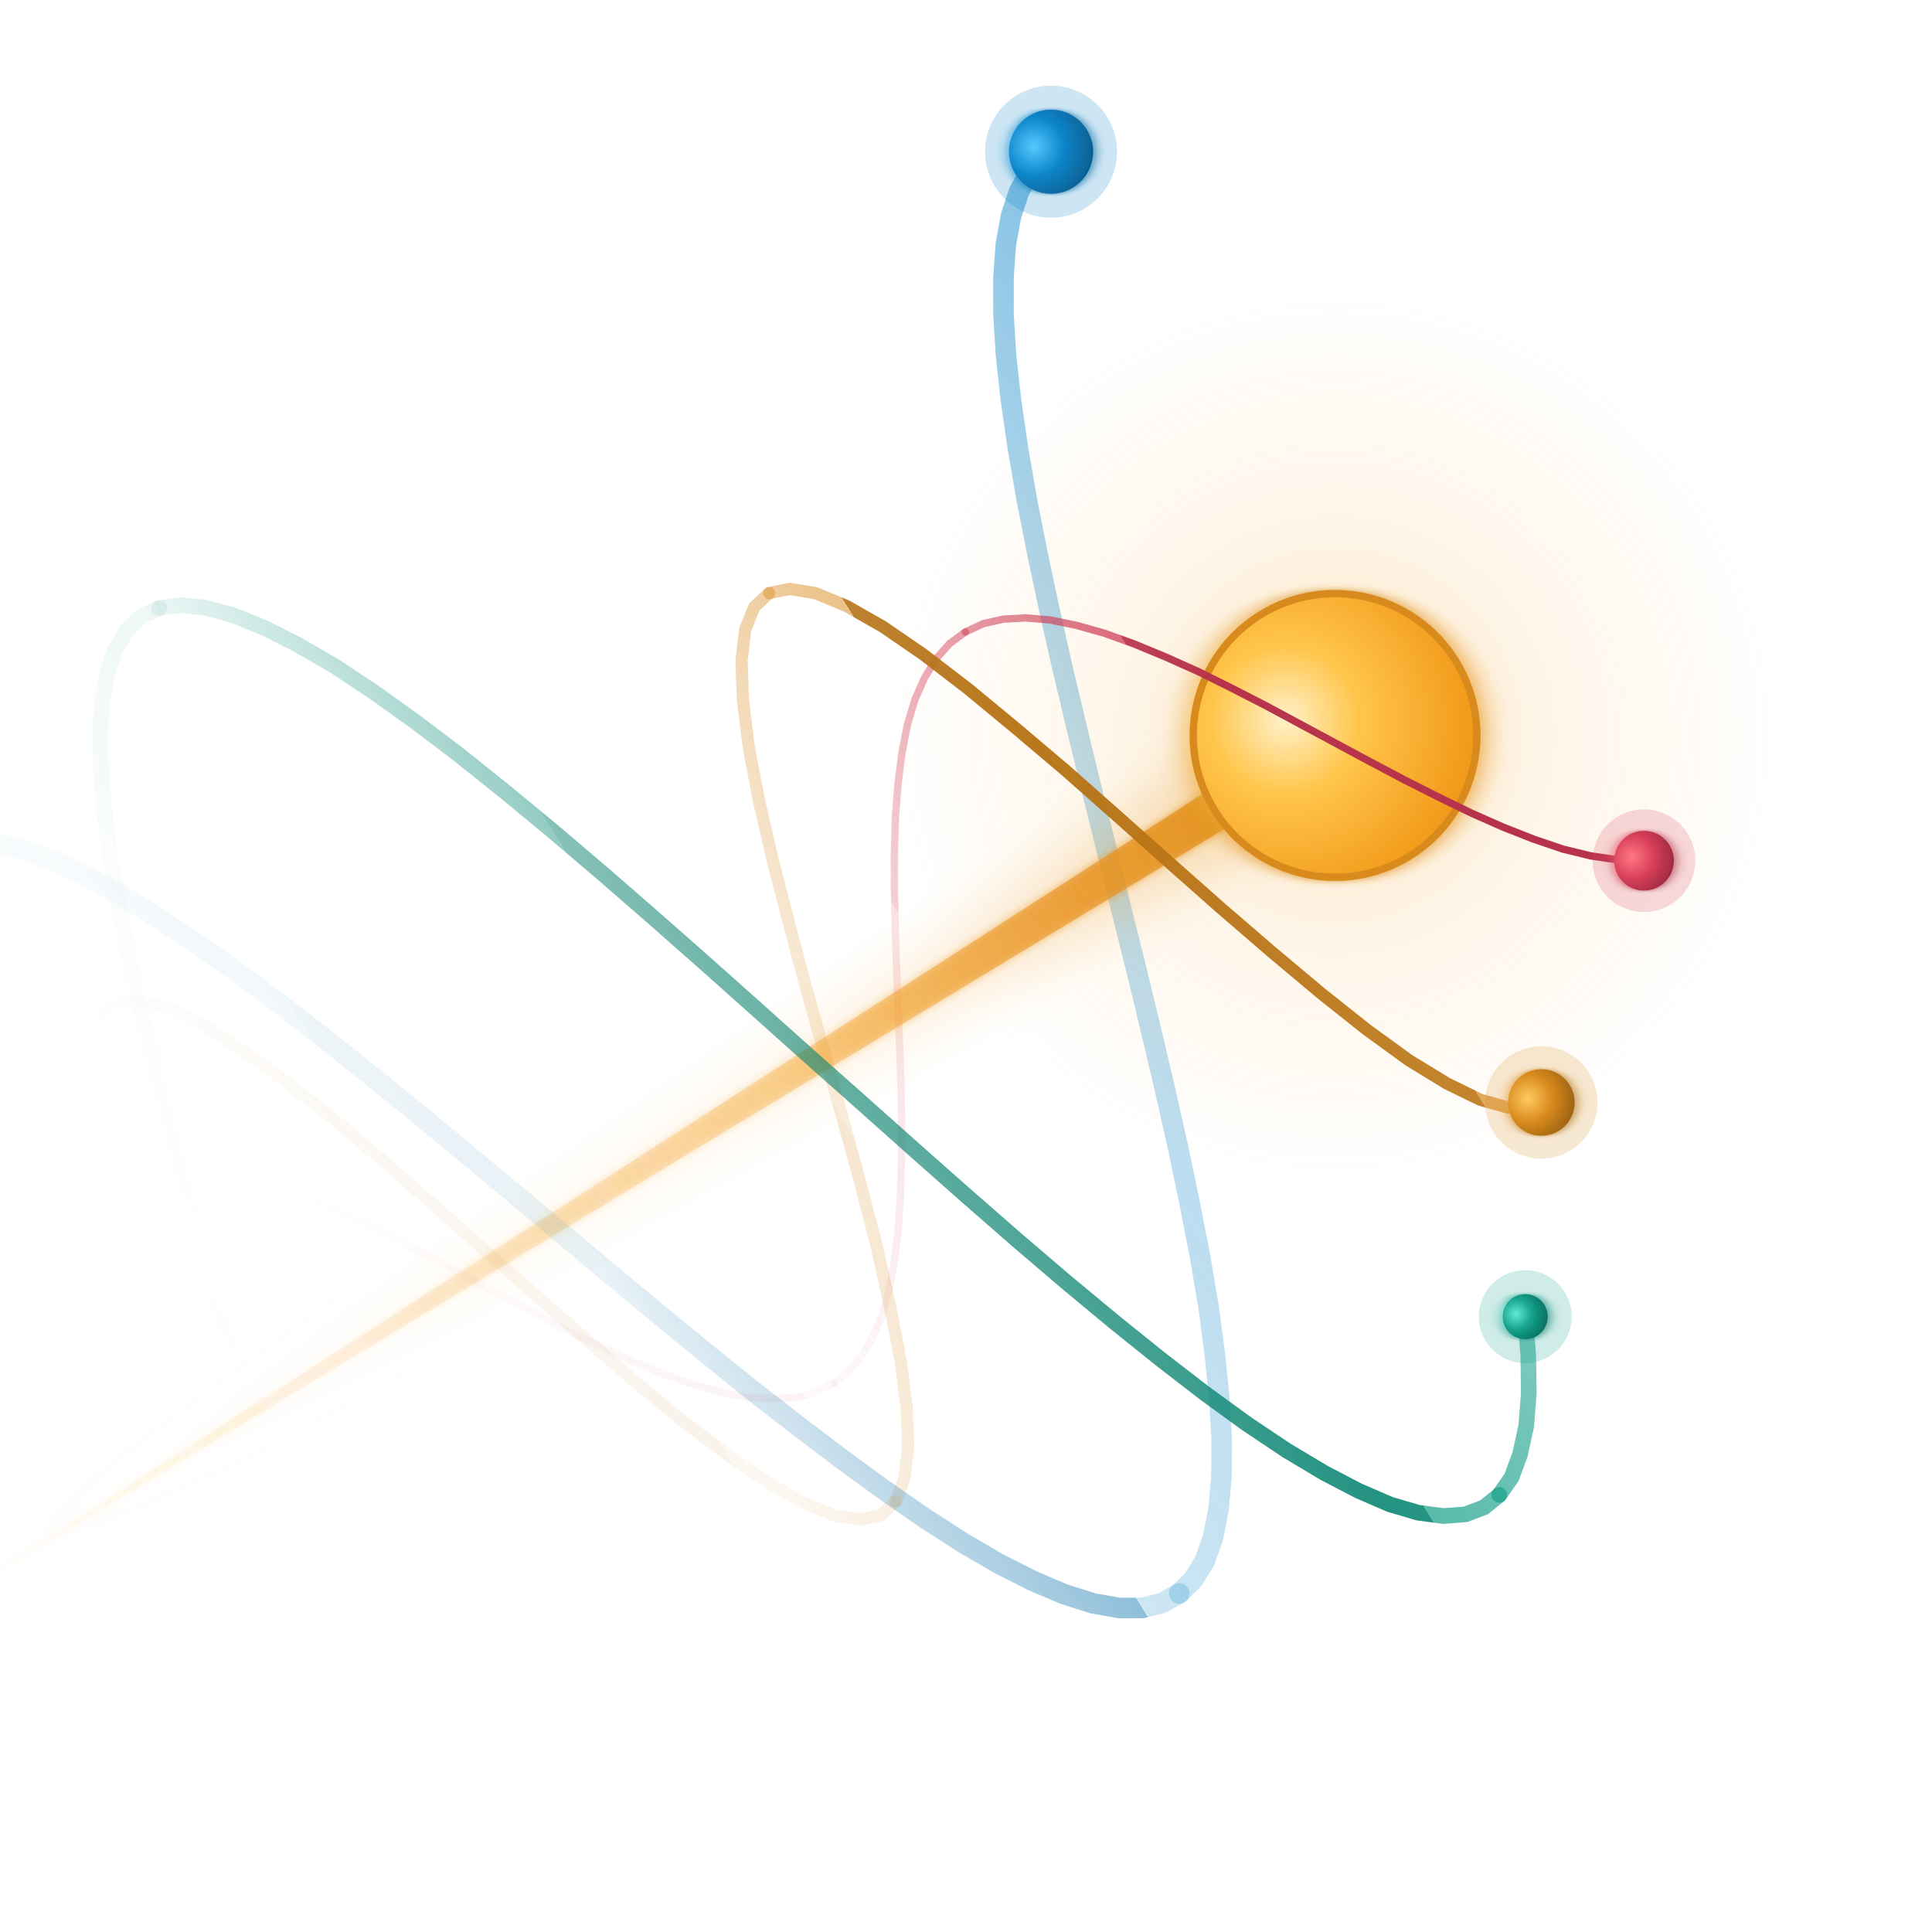
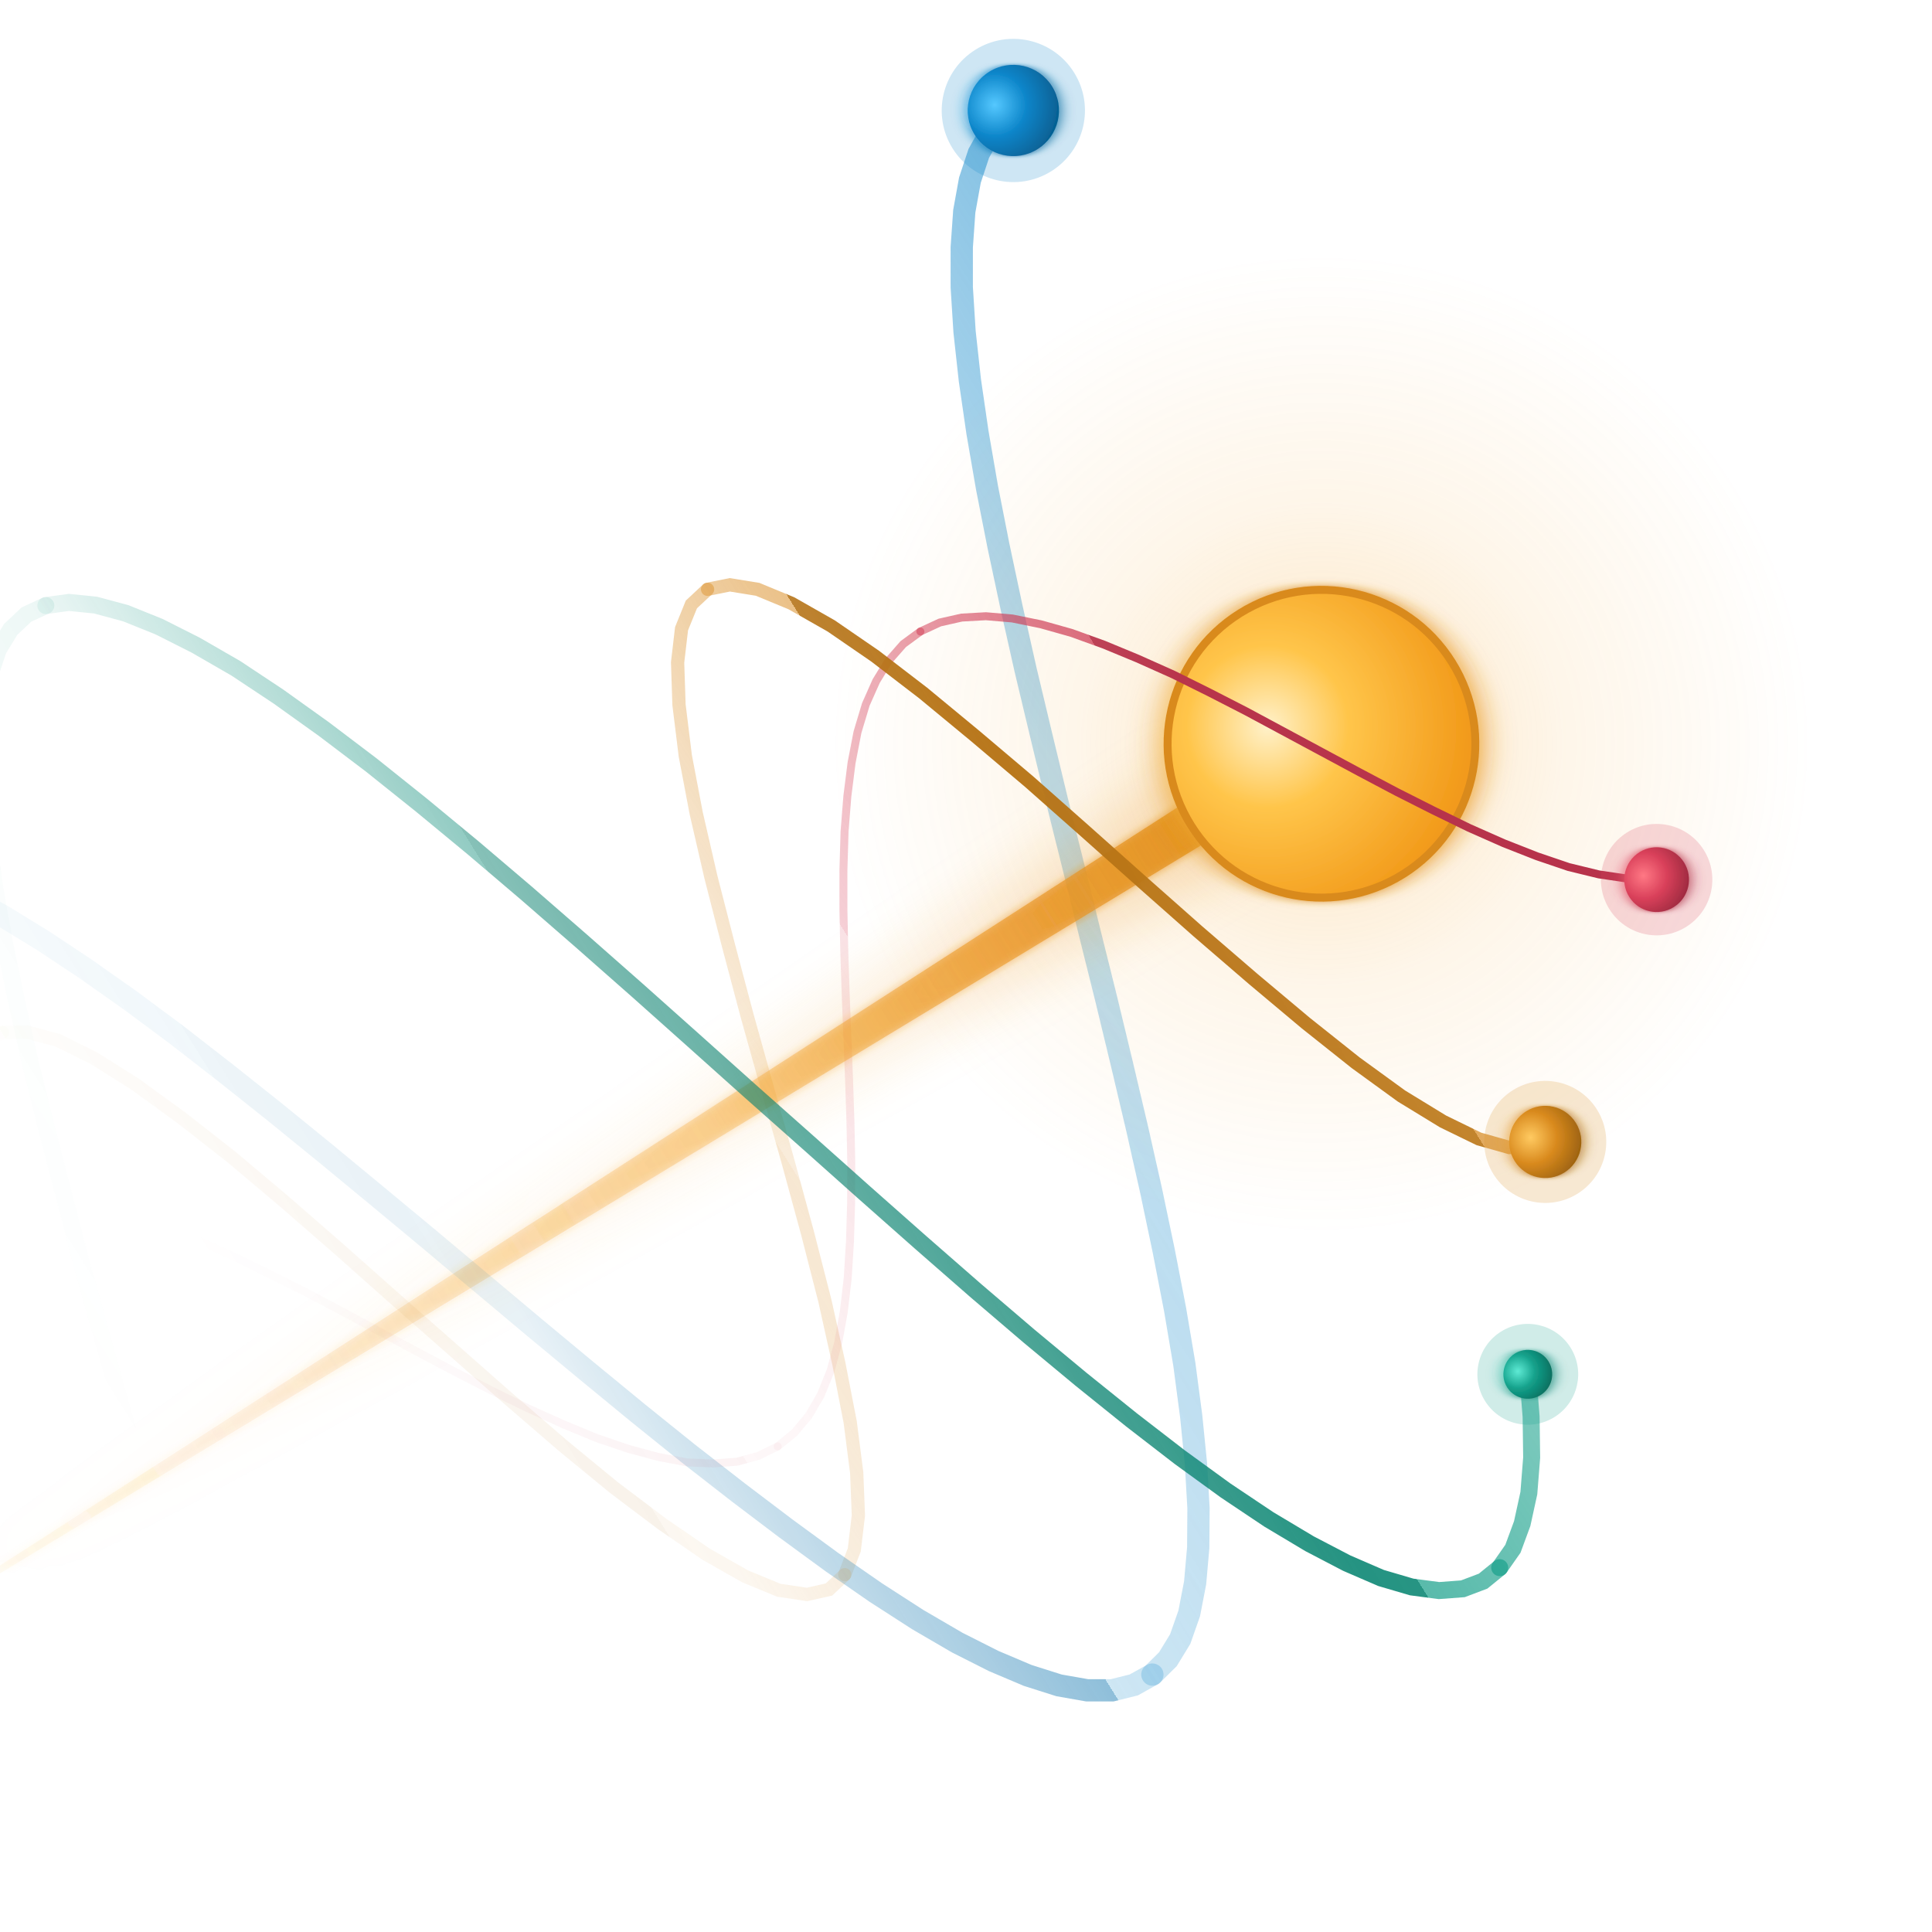
<svg xmlns="http://www.w3.org/2000/svg" width="512" height="512" aria-label="Commit Trail logo" viewBox="0 0 512 512">
  <defs>
    <linearGradient id="ts" x1="-340" x2="0" y1="0" y2="0" gradientUnits="userSpaceOnUse">
      <stop offset="0" stop-color="#f5a52c" stop-opacity="0" />
      <stop offset=".3" stop-color="#f5a52c" stop-opacity=".1" />
      <stop offset=".6" stop-color="#f5a52c" stop-opacity=".3" />
      <stop offset=".8" stop-color="#e9931f" stop-opacity=".6" />
      <stop offset="1" stop-color="#d98a1e" stop-opacity=".9" />
    </linearGradient>
    <linearGradient id="gab" x1="-540" x2="284" y1="0" y2="0" gradientUnits="userSpaceOnUse">
      <stop offset="0" stop-color="#0b84c8" stop-opacity=".5" />
      <stop offset="0" stop-color="#0979b8" stop-opacity=".8" />
      <stop offset=".1" stop-color="#086ea8" />
      <stop offset=".1" stop-color="#0870ab" stop-opacity=".9" />
      <stop offset=".2" stop-color="#0a7ebf" stop-opacity=".7" />
      <stop offset=".2" stop-color="#0b84c8" stop-opacity=".4" />
      <stop offset=".3" stop-color="#0b84c8" stop-opacity=".3" />
      <stop offset=".3" stop-color="#0b84c8" stop-opacity=".3" />
      <stop offset=".3" stop-color="#0b84c8" stop-opacity=".6" />
      <stop offset=".4" stop-color="#0977b5" stop-opacity=".8" />
      <stop offset=".4" stop-color="#086ea7" />
      <stop offset=".5" stop-color="#0871ad" stop-opacity=".9" />
      <stop offset=".5" stop-color="#0a80c2" stop-opacity=".7" />
      <stop offset=".5" stop-color="#0b84c8" stop-opacity=".4" />
      <stop offset=".6" stop-color="#0b84c8" stop-opacity=".3" />
      <stop offset=".6" stop-color="#0b84c8" stop-opacity=".3" />
      <stop offset=".7" stop-color="#0b84c8" stop-opacity=".6" />
      <stop offset=".7" stop-color="#0975b2" stop-opacity=".9" />
      <stop offset=".8" stop-color="#086da7" />
      <stop offset=".8" stop-color="#0873af" stop-opacity=".9" />
      <stop offset=".8" stop-color="#0a82c6" stop-opacity=".6" />
      <stop offset=".9" stop-color="#0b84c8" stop-opacity=".4" />
      <stop offset=".9" stop-color="#0b84c8" stop-opacity=".3" />
      <stop offset="1" stop-color="#0b84c8" stop-opacity=".4" />
      <stop offset="1" stop-color="#0b84c8" stop-opacity=".6" />
    </linearGradient>
    <linearGradient id="gfb" x1="-270" x2="14" y1="0" y2="0" gradientUnits="userSpaceOnUse">
      <stop offset="0" stop-color="#fff" stop-opacity="0" />
      <stop offset=".3" stop-color="#fff" stop-opacity=".1" />
      <stop offset=".5" stop-color="#fff" stop-opacity=".5" />
      <stop offset=".8" stop-color="#fff" />
      <stop offset="1" stop-color="#fff" />
    </linearGradient>
    <linearGradient id="gaa" x1="-409" x2="155" y1="0" y2="0" gradientUnits="userSpaceOnUse">
      <stop offset="0" stop-color="#d98a1e" stop-opacity=".5" />
      <stop offset="0" stop-color="#c87e1a" stop-opacity=".8" />
      <stop offset=".1" stop-color="#b57315" />
      <stop offset=".1" stop-color="#b87416" stop-opacity=".9" />
      <stop offset=".1" stop-color="#cf831b" stop-opacity=".7" />
      <stop offset=".2" stop-color="#d98a1e" stop-opacity=".4" />
      <stop offset=".2" stop-color="#d98a1e" stop-opacity=".3" />
      <stop offset=".3" stop-color="#d98a1e" stop-opacity=".3" />
      <stop offset=".3" stop-color="#d98a1e" stop-opacity=".5" />
      <stop offset=".3" stop-color="#c57d19" stop-opacity=".8" />
      <stop offset=".4" stop-color="#b57215" />
      <stop offset=".4" stop-color="#ba7617" stop-opacity=".9" />
      <stop offset=".4" stop-color="#d2851c" stop-opacity=".7" />
      <stop offset=".5" stop-color="#d98a1e" stop-opacity=".4" />
      <stop offset=".5" stop-color="#d98a1e" stop-opacity=".3" />
      <stop offset=".5" stop-color="#d98a1e" stop-opacity=".3" />
      <stop offset=".6" stop-color="#d98a1e" stop-opacity=".6" />
      <stop offset=".6" stop-color="#c27b18" stop-opacity=".9" />
      <stop offset=".6" stop-color="#b47215" />
      <stop offset=".7" stop-color="#bc7717" stop-opacity=".9" />
      <stop offset=".7" stop-color="#d5871d" stop-opacity=".7" />
      <stop offset=".8" stop-color="#d98a1e" stop-opacity=".4" />
      <stop offset=".8" stop-color="#d98a1e" stop-opacity=".3" />
      <stop offset=".8" stop-color="#d98a1e" stop-opacity=".3" />
      <stop offset=".9" stop-color="#d98a1e" stop-opacity=".6" />
      <stop offset=".9" stop-color="#c07918" stop-opacity=".9" />
      <stop offset=".9" stop-color="#b47215" />
      <stop offset="1" stop-color="#be7817" stop-opacity=".9" />
      <stop offset="1" stop-color="#d98a1e" stop-opacity=".6" />
    </linearGradient>
    <linearGradient id="gfa" x1="-250" x2="-4" y1="0" y2="0" gradientUnits="userSpaceOnUse">
      <stop offset="0" stop-color="#fff" stop-opacity="0" />
      <stop offset=".3" stop-color="#fff" stop-opacity=".1" />
      <stop offset=".5" stop-color="#fff" stop-opacity=".5" />
      <stop offset=".8" stop-color="#fff" />
      <stop offset="1" stop-color="#fff" />
    </linearGradient>
    <linearGradient id="gac" x1="-438" x2="248" y1="0" y2="0" gradientUnits="userSpaceOnUse">
      <stop offset="0" stop-color="#bc354d" stop-opacity=".9" />
      <stop offset="0" stop-color="#b6324a" />
      <stop offset=".1" stop-color="#c43851" stop-opacity=".8" />
      <stop offset=".1" stop-color="#d9405a" stop-opacity=".6" />
      <stop offset=".2" stop-color="#d9405a" stop-opacity=".3" />
      <stop offset=".2" stop-color="#d9405a" stop-opacity=".3" />
      <stop offset=".2" stop-color="#d9405a" stop-opacity=".4" />
      <stop offset=".3" stop-color="#d03c56" stop-opacity=".7" />
      <stop offset=".3" stop-color="#ba344c" stop-opacity=".9" />
      <stop offset=".3" stop-color="#b6334a" />
      <stop offset=".4" stop-color="#c73952" stop-opacity=".8" />
      <stop offset=".4" stop-color="#d9405a" stop-opacity=".5" />
      <stop offset=".5" stop-color="#d9405a" stop-opacity=".3" />
      <stop offset=".5" stop-color="#d9405a" stop-opacity=".3" />
      <stop offset=".5" stop-color="#d9405a" stop-opacity=".5" />
      <stop offset=".6" stop-color="#cd3b54" stop-opacity=".8" />
      <stop offset=".6" stop-color="#b8344b" />
      <stop offset=".7" stop-color="#b7334b" />
      <stop offset=".7" stop-color="#ca3a53" stop-opacity=".8" />
      <stop offset=".7" stop-color="#d9405a" stop-opacity=".5" />
      <stop offset=".8" stop-color="#d9405a" stop-opacity=".3" />
      <stop offset=".8" stop-color="#d9405a" stop-opacity=".3" />
      <stop offset=".8" stop-color="#d9405a" stop-opacity=".5" />
      <stop offset=".9" stop-color="#ca3a53" stop-opacity=".8" />
      <stop offset=".9" stop-color="#b7334b" />
      <stop offset="1" stop-color="#b9344c" />
      <stop offset="1" stop-color="#ce3b55" stop-opacity=".7" />
    </linearGradient>
    <linearGradient id="gfc" x1="-230" x2="40" y1="0" y2="0" gradientUnits="userSpaceOnUse">
      <stop offset="0" stop-color="#fff" stop-opacity="0" />
      <stop offset=".3" stop-color="#fff" stop-opacity=".1" />
      <stop offset=".5" stop-color="#fff" stop-opacity=".5" />
      <stop offset=".8" stop-color="#fff" />
      <stop offset="1" stop-color="#fff" />
    </linearGradient>
    <linearGradient id="gam" x1="-535" x2="243" y1="0" y2="0" gradientUnits="userSpaceOnUse">
      <stop offset="0" stop-color="#13a08a" stop-opacity=".3" />
      <stop offset="0" stop-color="#13a08a" stop-opacity=".4" />
      <stop offset=".1" stop-color="#13a08a" stop-opacity=".6" />
      <stop offset=".1" stop-color="#0f8b78" stop-opacity=".9" />
      <stop offset=".2" stop-color="#0e8270" />
      <stop offset=".2" stop-color="#0f8a77" stop-opacity=".9" />
      <stop offset=".3" stop-color="#129e88" stop-opacity=".6" />
      <stop offset=".3" stop-color="#13a08a" stop-opacity=".4" />
      <stop offset=".3" stop-color="#13a08a" stop-opacity=".3" />
      <stop offset=".4" stop-color="#13a08a" stop-opacity=".3" />
      <stop offset=".4" stop-color="#13a08a" stop-opacity=".6" />
      <stop offset=".5" stop-color="#0f8c79" stop-opacity=".9" />
      <stop offset=".5" stop-color="#0e8270" />
      <stop offset=".6" stop-color="#0f8976" stop-opacity=".9" />
      <stop offset=".6" stop-color="#129d87" stop-opacity=".7" />
      <stop offset=".7" stop-color="#13a08a" stop-opacity=".4" />
      <stop offset=".7" stop-color="#13a08a" stop-opacity=".3" />
      <stop offset=".7" stop-color="#13a08a" stop-opacity=".3" />
      <stop offset=".8" stop-color="#13a08a" stop-opacity=".6" />
      <stop offset=".8" stop-color="#108e7a" stop-opacity=".8" />
      <stop offset=".9" stop-color="#0e8270" />
      <stop offset=".9" stop-color="#0f8875" stop-opacity=".9" />
      <stop offset="1" stop-color="#129b86" stop-opacity=".7" />
      <stop offset="1" stop-color="#13a08a" stop-opacity=".4" />
    </linearGradient>
    <linearGradient id="gfm" x1="-262" x2="-30" y1="0" y2="0" gradientUnits="userSpaceOnUse">
      <stop offset="0" stop-color="#fff" stop-opacity="0" />
      <stop offset=".3" stop-color="#fff" stop-opacity=".1" />
      <stop offset=".5" stop-color="#fff" stop-opacity=".5" />
      <stop offset=".8" stop-color="#fff" />
      <stop offset="1" stop-color="#fff" />
    </linearGradient>
    <radialGradient id="sun" cx="38%" cy="36%" r="66%">
      <stop offset="0" stop-color="#fff1c9" />
      <stop offset=".4" stop-color="#ffc54a" />
      <stop offset="1" stop-color="#f29a1a" />
    </radialGradient>
    <radialGradient id="sg">
      <stop offset="0" stop-color="#f5a52c" stop-opacity=".3" />
      <stop offset=".5" stop-color="#f5a52c" stop-opacity=".1" />
      <stop offset="1" stop-color="#f5a52c" stop-opacity="0" />
    </radialGradient>
    <radialGradient id="db" cx="36%" cy="34%" r="72%">
      <stop offset="0" stop-color="#55c8ff" />
      <stop offset=".5" stop-color="#0b84c8" />
      <stop offset="1" stop-color="#065f91" />
    </radialGradient>
    <radialGradient id="da" cx="36%" cy="34%" r="72%">
      <stop offset="0" stop-color="#ffca61" />
      <stop offset=".5" stop-color="#d98a1e" />
      <stop offset="1" stop-color="#9c6210" />
    </radialGradient>
    <radialGradient id="dc" cx="36%" cy="34%" r="72%">
      <stop offset="0" stop-color="#ff7884" />
      <stop offset=".5" stop-color="#d9405a" />
      <stop offset="1" stop-color="#9e2a40" />
    </radialGradient>
    <radialGradient id="dm" cx="36%" cy="34%" r="72%">
      <stop offset="0" stop-color="#5eead4" />
      <stop offset=".5" stop-color="#13a08a" />
      <stop offset="1" stop-color="#0b6f5f" />
    </radialGradient>
    <mask id="mkb" width="324" height="304" x="-290" y="-152" maskUnits="userSpaceOnUse">
      <path fill="url(#gfb)" d="M-270-144H14v288h-284z" />
    </mask>
    <mask id="mka" width="286" height="212" x="-270" y="-106" maskUnits="userSpaceOnUse">
      <path fill="url(#gfa)" d="M-250-98H-4V98h-246z" />
    </mask>
    <mask id="mkc" width="310" height="156" x="-250" y="-78" maskUnits="userSpaceOnUse">
      <path fill="url(#gfc)" d="M-230-70H40V70h-270z" />
    </mask>
    <mask id="mkm" width="272" height="340" x="-282" y="-170" maskUnits="userSpaceOnUse">
      <path fill="url(#gfm)" d="M-262-162h232v324h-232z" />
    </mask>
    <filter id="glow" width="200%" height="200%" x="-50%" y="-50%">
      <feGaussianBlur result="b" stdDeviation="2.2" />
      <feMerge>
        <feMergeNode in="b" />
        <feMergeNode in="SourceGraphic" />
      </feMerge>
    </filter>
    <filter id="soft" width="200%" height="200%" x="-50%" y="-50%">
      <feGaussianBlur result="b" stdDeviation="1" />
      <feMerge>
        <feMergeNode in="b" />
        <feMergeNode in="SourceGraphic" />
      </feMerge>
    </filter>
    <filter id="haze" width="140%" height="700%" x="-20%" y="-300%">
      <feGaussianBlur stdDeviation="6" />
    </filter>
  </defs>
-   <g fill="none" stroke-linecap="round" transform="translate(353.8 194.9) rotate(-32) scale(1.296)">
+   <g fill="none" stroke-linecap="round" transform="translate(350.2 197.1) rotate(-32) scale(1.406)">
    <g mask="url(#mkb)">
      <g>
        <animateTransform attributeName="transform" dur="3.5s" from="0 0" repeatCount="indefinite" to="-270.5 0" type="translate" />
        <path stroke="url(#gab)" stroke-width="4.2" d="m-540.5-125.5 4-3.3 4-2.1 4-1 4 .1" />
        <path stroke="url(#gab)" stroke-width="4.2" d="m-388.3 131.6 4-1.6 4-2.6 4-3.8 4-4.8 4-5.9 4-6.8 4-7.8 4-8.6 4-9.4 4-10 4.1-10.7 4-11.2 4-11.7 4-11.9 4-12.1 4-12.3 4-12.3 4-12.1 4-12 4-11.6 4-11.2 4-10.8 4-10.1 4-9.4 4-8.7 4-7.8 4-6.9 4-5.9 4-4.9 4-3.9 4-2.7 4-1.6 4.1-.5" />
        <path stroke="url(#gab)" stroke-width="4.2" d="m-120 131.9 4-.9 4-2 4-3.2 4-4.3 4-5.3 4-6.3 4-7.3 4-8.1 4.1-9 4-9.7 4-10.4 4-10.9 4-11.4 4-11.8 4-12 4-12.3 4-12.2 4-12.3 4-12 4-11.9 4-11.4 4-11 4-10.5 4-9.8 4-9.1 4-8.3 4-7.4 4-6.4 4-5.5 4-4.4 4.1-3.4 4-2.2 4-1.1 4 .1" />
        <path stroke="url(#gab)" stroke-width="4.2" d="m152.3 131.7 4-1.5 4-2.6 4-3.6 4-4.8 4-5.8 4.1-6.7 4-7.7 4-8.6 4-9.3 4-10 4-10.6 4-11.2 4-11.6 4-11.9 4-12.1 4-12.3 4-12.3 4-12.1 4-12 4-11.7 4-11.2 4-10.8 4-10.2 4-9.5 4-8.7 4-7.9 4-7 4.1-6 4-5 4-3.9 4-2.8 4-1.7 4-.6" />
      </g>
    </g>
    <g mask="url(#mka)">
      <g>
        <animateTransform attributeName="transform" dur="2.25s" from="0 0" repeatCount="indefinite" to="-158.7 0" type="translate" />
        <path stroke="url(#gaa)" stroke-width="2.5" d="m-408.7-81.8 4-3.2 4-1" />
        <path stroke="url(#gaa)" stroke-width="2.5" d="m-320.2 85.9 4.1-1.8 4-3.9 4-5.9 4-7.8 4-9.5 4.1-10.9 4-12.1 4-13 4-13.5 4.1-13.7 4-13.5 4-13 4-12.2 4.1-11.1 4-9.6 4-8 4-6.1 4.1-4.1 4-2 4 .2" />
        <path stroke="url(#gaa)" stroke-width="2.5" d="m-159.2 85.2 4-3 4.1-5.1 4-7 4-8.7 4-10.4 4.1-11.6 4-12.6 4-13.3 4-13.7 4-13.6 4.1-13.3 4-12.6 4-11.6 4-10.3 4.1-8.8 4-6.9 4-5 4-2.9 4.1-.8" />
        <path stroke="url(#gaa)" stroke-width="2.5" d="m-2.2 85.8 4-2 4-4.2 4-6.2 4.1-8 4-9.7 4-11.1 4-12.2L30 19.3l4-13.5 4-13.7 4-13.5 4.1-12.9 4-12.1 4-10.9 4-9.5 4-7.7 4.1-5.9 4-3.8 4-1.7 4 .5" />
      </g>
    </g>
    <g mask="url(#mkc)">
      <g>
        <animateTransform attributeName="transform" dur="1.5s" from="0 0" repeatCount="indefinite" to="-207.7 0" type="translate" />
        <path stroke="url(#gac)" stroke-width="1.5" d="m-361.5 57.7 4-1.2 4-2 4-2.7 4-3.6 4-4.3 4-4.9 4-5.4 4-6 4-6.4 4-6.7 4.1-6.9 4-7 4-7 4-6.9 4-6.7 4-6.5 4-6 4-5.6 4-5 4-4.4 4-3.7 4-2.9 4-2.1 4.1-1.3 4-.5 4 .4" />
        <path stroke="url(#gac)" stroke-width="1.5" d="m-157.1 58 4-.5 4-1.3 4-2.1 4-2.9 4-3.7 4-4.4 4-5 4-5.6 4-6 4.1-6.5 4-6.7 4-6.9 4-7 4-7 4-6.9 4-6.7 4-6.4 4-6 4-5.4 4-4.9 4-4.3 4.1-3.6 4-2.7 4-2 4-1.2 4-.3" />
        <path stroke="url(#gac)" stroke-width="1.5" d="m51.3 58 4-.6 4-1.5 4-2.3 4-3.1 4-3.8 4-4.5 4.1-5.1 4-5.6 4-6.2 4-6.5 4-6.7 4-7 4-7 4-7 4-6.9 4-6.6 4-6.3 4-5.9 4-5.4 4.1-4.8 4-4.1 4-3.4 4-2.7 4-1.8 4-1 4-.2" />
      </g>
    </g>
    <g mask="url(#mkm)">
      <g>
        <animateTransform attributeName="transform" dur="5s" from="0 0" repeatCount="indefinite" to="-272.9 0" type="translate" />
        <path stroke="url(#gam)" stroke-width="3.2" d="m-534.9 0 4-13.8 4-13.7 4-13.5 4-13.1 4-12.7 4-12.1 4-11.4 4-10.7 4-9.8 4.1-8.8 4-7.8 4-6.8 4-5.6 4-4.4 4-3.2 4-1.9 4-.7 4 .6" />
        <path stroke="url(#gam)" stroke-width="3.2" d="m-326.4 149.4 4-1.8 4-3.1 4-4.3 4-5.6 4-6.6 4-7.8 4-8.8 4-9.7 4.1-10.6 4-11.4 4-12 4-12.7 4-13.1 4-13.4 4-13.7 4-13.8 4-13.9 4-13.7 4-13.5 4.1-13.1 4-12.7 4-12.2 4-11.4 4-10.7 4-9.9 4-8.9 4-7.9 4-6.9 4-5.6 4.1-4.5 4-3.3 4-2 4-.8 4 .5" />
        <path stroke="url(#gam)" stroke-width="3.2" d="m-53.8 149.5 4-1.7 4-3.1 4.1-4.2 4-5.4 4-6.6 4-7.7 4-8.7 4-9.7 4-10.5 4-11.4 4-12 4-12.6 4-13 4.1-13.5 4-13.6 4-13.9 4-13.8 4-13.7 4-13.5 4-13.2 4-12.8 4-12.1 4-11.6 4.1-10.7 4-9.9 4-9 4-8 4-6.9 4-5.8 4-4.6 4-3.3 4-2.1 4-.9 4.1.5" />
        <path stroke="url(#gam)" stroke-width="3.2" d="m218.9 149.6 4-1.7 4-2.9 4-4.2 4-5.3 4-6.5 4-7.6" />
      </g>
    </g>
    <path fill="url(#ts)" d="m-340 0 330-11v22Z" filter="url(#haze)" opacity=".3" />
    <path fill="url(#ts)" d="M-340 0-8-4.5v9Z" filter="url(#soft)" />
    <circle r="92" fill="url(#sg)">
      <animate attributeName="r" dur="1.25s" repeatCount="indefinite" values="92;100;92" />
      <animate attributeName="opacity" dur="1.25s" repeatCount="indefinite" values="1;.8;1" />
    </circle>
    <circle r="29" fill="url(#sun)" stroke="#d98a1e" stroke-width="1.5" filter="url(#glow)" />
    <g mask="url(#mkb)">
      <g>
        <animateTransform attributeName="transform" dur="3.5s" from="0 0" repeatCount="indefinite" to="-270.5 0" type="translate" />
        <path stroke="url(#gab)" stroke-width="4.2" d="m-524.5-131.8 4 1.3 4.1 2.4 4 3.5 4 4.6 4 5.7 4 6.6 4 7.5 4 8.4 4 9.3 4 9.9 4 10.5 4 11.1 4 11.6 4 11.8 4 12.1 4 12.3 4 12.3 4 12.1 4 12.1 4 11.7 4 11.3 4 10.9 4 10.2 4.1 9.6 4 8.9 4 8 4 7.1 4 6.2 4 5.1 4 4.1 4 3 4 1.8 4 .8 4-.4" />
        <path stroke="url(#gab)" stroke-width="4.2" d="m-256.1-132 4 .7 4 1.8 4 2.9 4 4 4 5.1 4 6.1 4 7 4 8 4 8.8 4 9.5 4 10.2 4 10.9 4 11.3 4 11.7 4 12 4 12.1 4 12.3 4 12.3 4 12.1 4 11.9 4 11.5 4.1 11.2 4 10.5 4 10 4 9.3 4 8.5 4 7.6 4 6.6 4 5.7 4 4.7 4 3.6 4 2.5 4 1.3 4 .2" />
        <path stroke="url(#gab)" stroke-width="4.2" d="m16.2-131.8 4 1.2 4 2.3 4 3.4 4 4.5 4 5.6 4 6.5 4 7.5 4 8.3 4 9.2 4 9.8 4 10.5 4 11.1 4 11.5 4 11.8 4 12.1 4 12.3 4 12.2 4 12.3 4.1 12 4 11.7 4 11.4 4 10.9 4 10.3 4 9.7 4 8.9 4 8.1 4 7.1 4 6.3 4 5.2 4 4.2 4 3.1 4 1.9 4 .9 4-.3" />
      </g>
    </g>
    <circle cx="14" cy="-132" r="13.5" fill="#0b84c8" opacity=".2">
      <animate attributeName="cy" dur="3.5s" repeatCount="indefinite" values="-132.0;-122.0;-93.3;-50.5;0.0;50.5;93.3;122.0;132.0;122.0;93.3;50.5;0.0;-50.5;-93.3;-122.0;-132.0" />
    </circle>
    <circle cx="14" cy="-132" r="8.6" fill="url(#db)" filter="url(#soft)">
      <animate attributeName="cy" dur="3.5s" repeatCount="indefinite" values="-132.0;-122.0;-93.3;-50.5;0.0;50.5;93.3;122.0;132.0;122.0;93.3;50.5;0.0;-50.5;-93.3;-122.0;-132.0" />
      <animate attributeName="r" dur="3.5s" repeatCount="indefinite" values="8.6;8.9;9.2;9.4;9.5;9.4;9.2;8.9;8.6;8.2;7.9;7.7;7.6;7.7;7.9;8.2;8.6" />
      <animate attributeName="opacity" dur="3.5s" repeatCount="indefinite" values="0.73;0.83;0.92;0.98;1.00;0.98;0.92;0.83;0.73;0.62;0.53;0.47;0.45;0.47;0.53;0.62;0.72" />
    </circle>
    <g mask="url(#mka)">
      <g>
        <animateTransform attributeName="transform" dur="2.25s" from="0 0" repeatCount="indefinite" to="-158.7 0" type="translate" />
        <path stroke="url(#gaa)" stroke-width="2.5" d="m-400.7-86 4.1 1.2 4 3.3 4 5.3 4 7.3 4.1 9.1 4 10.5 4 11.8 4 12.8 4.1 13.3 4 13.7 4 13.6 4 13.2 4.1 12.5 4 11.4 4 10.1 4 8.5 4.1 6.6 4 4.7 4 2.6 4 .4" />
        <path stroke="url(#gaa)" stroke-width="2.5" d="m-239.7-85.6 4 2.4 4.1 4.4 4 6.5 4 8.3 4 9.9 4.1 11.3 4 12.4 4 13.1 4 13.6 4.1 13.7 4 13.4 4 12.9 4 11.9 4.1 10.7 4 9.2 4 7.4 4 5.6 4.1 3.5 4 1.4 4-.8" />
        <path stroke="url(#gaa)" stroke-width="2.5" d="m-82.7-86 4 1.5 4 3.5 4 5.6 4.1 7.6 4 9.2 4 10.7 4 12 4.1 12.8 4 13.5 4 13.7 4 13.5 4.1 13.2 4 12.3 4 11.3 4 9.9 4.1 8.2 4 6.4 4 4.4 4 2.4 4.1.1" />
        <path stroke="url(#gaa)" stroke-width="2.5" d="m78.2-85.4 4.1 2.6 4 4.7 4 6.8 4 8.5 4.1 10.1 4 11.4 4 12.5 4 13.3 4.1 13.6 4 13.6 4 13.4 4 12.7 4.1 11.8 4 10.5 4 9 4 7.3 4.1 5.3 4 3.2 4 1.1" />
      </g>
    </g>
    <circle cx="-4" cy="86" r="11.5" fill="#d98a1e" opacity=".2">
      <animate attributeName="cy" dur="2.25s" repeatCount="indefinite" values="86.0;79.5;60.8;32.9;0.0;-32.9;-60.8;-79.5;-86.0;-79.5;-60.8;-32.9;-0.0;32.9;60.8;79.5;86.0" />
    </circle>
    <circle cx="-4" cy="86" r="6.8" fill="url(#da)" filter="url(#soft)">
      <animate attributeName="cy" dur="2.25s" repeatCount="indefinite" values="86.0;79.5;60.8;32.9;0.0;-32.9;-60.8;-79.5;-86.0;-79.5;-60.8;-32.9;-0.0;32.9;60.8;79.5;86.0" />
      <animate attributeName="r" dur="2.25s" repeatCount="indefinite" values="6.8;6.5;6.2;6.1;6.0;6.1;6.2;6.5;6.8;7.0;7.3;7.4;7.5;7.4;7.3;7.0;6.8" />
      <animate attributeName="opacity" dur="2.25s" repeatCount="indefinite" values="0.73;0.62;0.53;0.47;0.45;0.47;0.53;0.62;0.72;0.83;0.92;0.98;1.00;0.98;0.92;0.83;0.73" />
    </circle>
    <g mask="url(#mkc)">
      <g>
        <animateTransform attributeName="transform" dur="1.5s" from="0 0" repeatCount="indefinite" to="-207.7 0" type="translate" />
        <path stroke="url(#gac)" stroke-width="1.5" d="m-437.7-34.1 4 5.9 4 6.4 4 6.6 4 6.9 4 7 4.1 7 4 7 4 6.7 4 6.5 4 6.1 4 5.6 4 5.1 4 4.4 4 3.8 4 3 4 2.2 4 1.4 4.1.5 4-.3" />
        <path stroke="url(#gac)" stroke-width="1.5" d="m-257.3-57.6 4 1.2 4 2.1 4 2.8 4 3.7 4 4.3 4 4.9 4 5.6 4 6 4 6.4 4.1 6.7 4 6.9 4 7 4 7 4 6.9 4 6.7 4 6.4 4 6 4 5.6 4 4.9 4 4.3 4 3.7 4.1 2.8 4 2.1 4 1.2 4 .4" />
        <path stroke="url(#gac)" stroke-width="1.5" d="m-52.9-58 4 .5 4 1.4 4 2.2 4 3 4 3.8 4 4.4 4 5.1 4 5.6 4.1 6.1 4 6.5 4 6.7 4 7 4 7 4 7 4 6.9 4 6.6 4 6.4 4 5.9 4 5.4 4 4.9 4.1 4.2 4 3.4 4 2.8 4 1.9 4 1 4 .3" />
        <path stroke="url(#gac)" stroke-width="1.5" d="m155.5-58 4 .7 4 1.6 4 2.3 4 3.2 4 3.8 4.1 4.6 4 5.2 4 5.7 4 6.1 4 6.6 4 6.8 4 6.9 4 7.1 4 6.9 4 6.9 4 6.6 4 6.3 4.1 5.8 4 5.3 4 4.8 4 4 4 3.4 4 2.6" />
      </g>
    </g>
    <circle cx="40" cy="55.2" r="10.5" fill="#d9405a" opacity=".2">
      <animate attributeName="cy" dur="1.5s" repeatCount="indefinite" values="55.2;57.8;51.7;37.7;17.9;-4.6;-26.3;-44.1;-55.2;-57.8;-51.7;-37.7;-17.9;4.6;26.3;44.1;55.2" />
    </circle>
    <circle cx="40" cy="55.2" r="6.1" fill="url(#dc)" filter="url(#soft)">
      <animate attributeName="cy" dur="1.5s" repeatCount="indefinite" values="55.2;57.8;51.7;37.7;17.9;-4.6;-26.3;-44.1;-55.2;-57.8;-51.7;-37.7;-17.9;4.6;26.3;44.1;55.2" />
      <animate attributeName="r" dur="1.5s" repeatCount="indefinite" values="6.1;5.8;5.6;5.4;5.2;5.2;5.3;5.4;5.6;5.9;6.1;6.3;6.5;6.5;6.4;6.3;6.1" />
      <animate attributeName="opacity" dur="1.5s" repeatCount="indefinite" values="0.81;0.70;0.60;0.52;0.46;0.45;0.48;0.55;0.64;0.75;0.85;0.93;0.99;1.00;0.97;0.90;0.81" />
    </circle>
    <g mask="url(#mkm)">
      <g>
        <animateTransform attributeName="transform" dur="5s" from="0 0" repeatCount="indefinite" to="-272.9 0" type="translate" />
        <path stroke="url(#gam)" stroke-width="3.2" d="m-462.8-149.4 4 1.9 4.1 3.1 4 4.4 4 5.6 4 6.7 4 7.8 4 8.8 4 9.8 4 10.6 4 11.4 4 12.1 4 12.6 4.1 13.1 4 13.5 4 13.7 4 13.8 4 13.8 4 13.8 4 13.4 4 13.2 4 12.7 4 12.1 4.1 11.4 4 10.7 4 9.8 4 8.9 4 7.9 4 6.8 4 5.6 4 4.5 4 3.2 4 2 4.1.7 4-.6" />
        <path stroke="url(#gam)" stroke-width="3.2" d="m-190.1-149.5 4 1.8 4 3.1 4 4.3 4 5.5 4 6.6 4.1 7.7 4 8.8 4 9.7 4 10.5 4 11.4 4 12 4 12.6 4 13.1 4 13.4 4 13.7 4 13.8 4.1 13.9 4 13.7 4 13.5 4 13.2 4 12.7 4 12.1 4 11.5 4 10.8 4 9.9 4 8.9 4.1 8 4 6.8 4 5.8 4 4.5 4 3.3 4 2.1 4 .8 4-.5" />
        <path stroke="url(#gam)" stroke-width="3.2" d="m82.6-149.5 4 1.7 4 2.9 4 4.2 4 5.4 4 6.6 4 7.6 4 8.7 4 9.6 4 10.6 4.1 11.3 4 11.9 4 12.6 4 13.1 4 13.4 4 13.7 4 13.8 4 13.8 4 13.7 4 13.6 4 13.2 4.1 12.7 4 12.2 4 11.6 4 10.8 4 9.9 4 9 4 8.1 4 6.9 4 5.8 4 4.6 4.1 3.4 4 2.2 4 .9 4-.4" />
      </g>
    </g>
    <circle cx="-30" cy="121.4" r="9.5" fill="#13a08a" opacity=".2">
      <animate attributeName="cy" dur="5s" repeatCount="indefinite" values="121.4;78.4;23.5;-35.0;-88.2;-127.9;-148.2;-145.9;-121.4;-78.4;-23.5;35.0;88.2;127.9;148.2;145.9;121.4" />
    </circle>
    <circle cx="-30" cy="121.4" r="4.6" fill="url(#dm)" filter="url(#soft)">
      <animate attributeName="cy" dur="5s" repeatCount="indefinite" values="121.4;78.4;23.5;-35.0;-88.2;-127.9;-148.2;-145.9;-121.4;-78.4;-23.5;35.0;88.2;127.9;148.2;145.9;121.4" />
      <animate attributeName="r" dur="5s" repeatCount="indefinite" values="4.6;4.5;4.4;4.4;4.5;4.7;4.9;5.1;5.3;5.4;5.5;5.5;5.4;5.2;5.0;4.8;4.6" />
      <animate attributeName="opacity" dur="5s" repeatCount="indefinite" values="0.56;0.49;0.45;0.46;0.50;0.58;0.68;0.79;0.89;0.96;1.00;0.99;0.95;0.87;0.77;0.66;0.56" />
    </circle>
  </g>
</svg>
